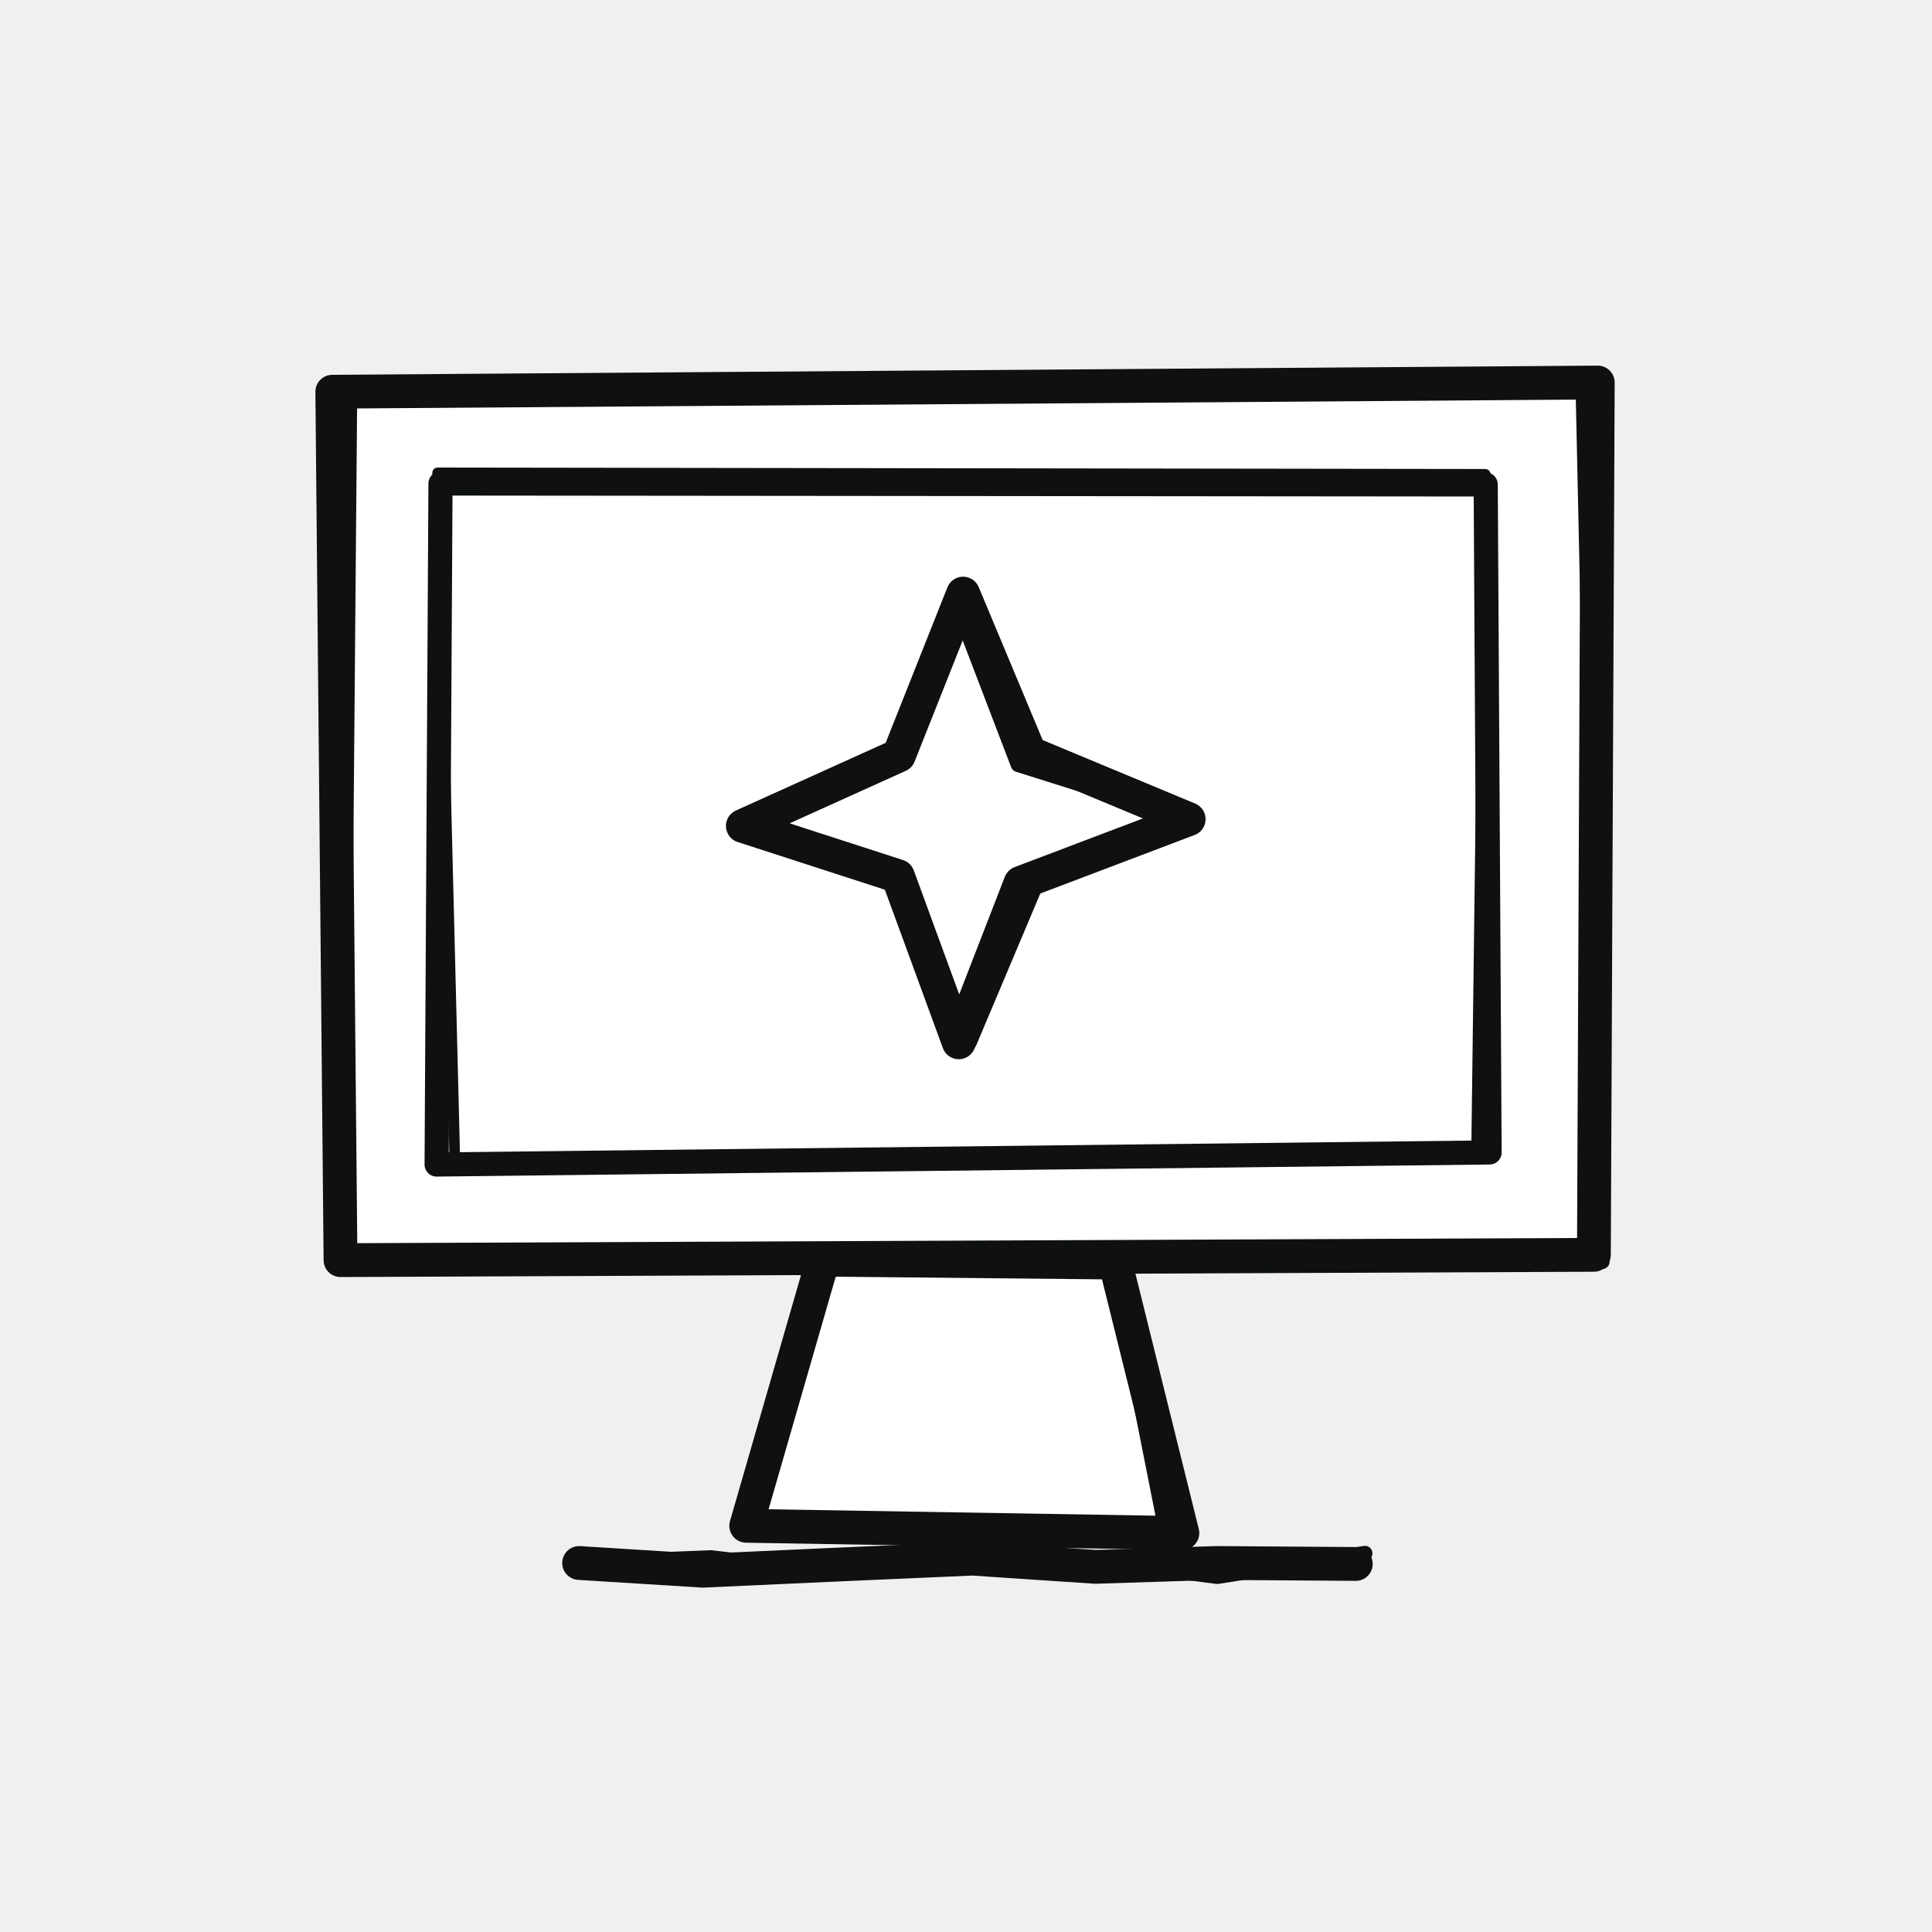
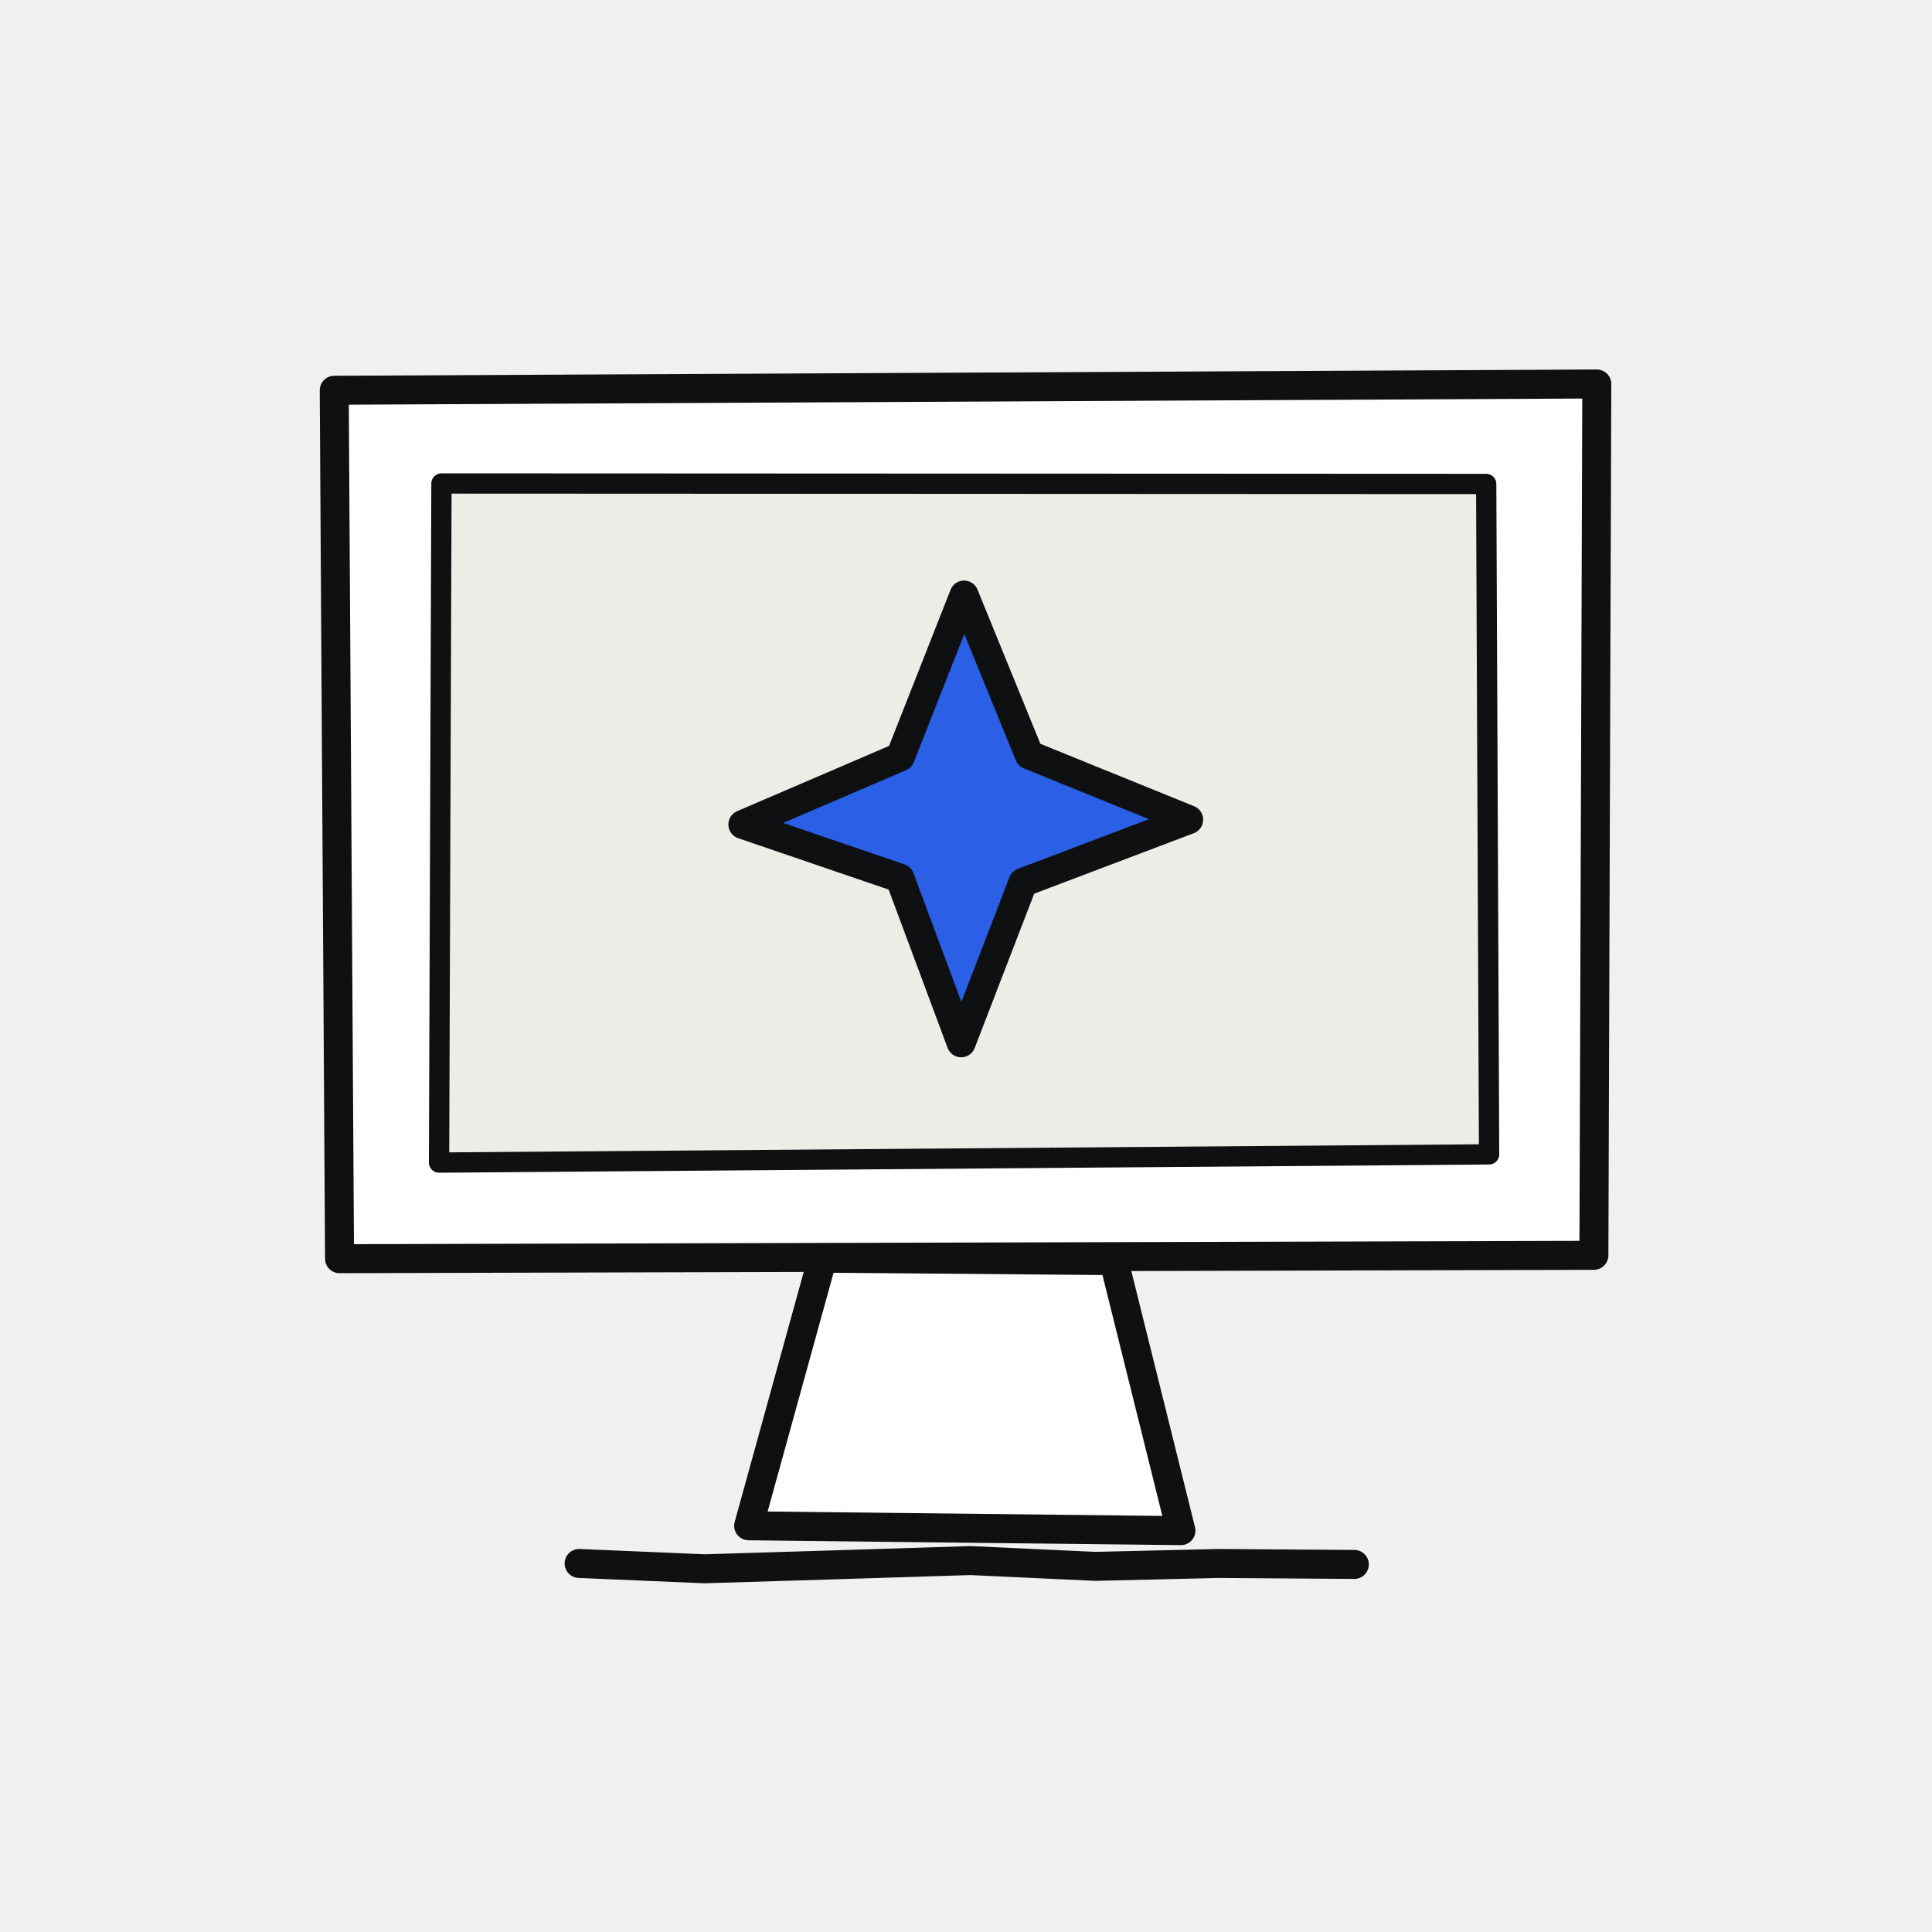
<svg xmlns="http://www.w3.org/2000/svg" viewBox="0 0 400 400" width="400" height="400">
-   <path d="M170.0 260.0 L230.0 260.0 L244.0 316.0 L156.0 316.0 Z" fill="#FFFFFF" />
-   <path d="M170.4 260.8 L230.9 261.4 L244.8 317.4 L154.5 315.9 Z" stroke="#0E1011" stroke-width="7.0" fill="none" stroke-linecap="round" stroke-linejoin="round" />
-   <path d="M171.5 261.7 L229.9 258.8 L241.4 316.8 L155.8 317.4 Z" stroke="#0E1011" stroke-width="3.1" fill="none" stroke-linecap="round" stroke-linejoin="round" />
-   <path d="M70.0 80.0 L330.0 80.0 L330.0 260.0 L70.0 260.0 Z" fill="#FFFFFF" />
-   <path d="M68.8 81.1 L330.8 79.2 L330.0 259.8 L70.5 260.9 Z" stroke="#0E1011" stroke-width="7.0" fill="none" stroke-linecap="round" stroke-linejoin="round" />
-   <path d="M72.4 82.3 L327.7 77.8 L331.7 261.2 L70.9 259.0 Z" stroke="#0E1011" stroke-width="3.1" fill="none" stroke-linecap="round" stroke-linejoin="round" />
-   <path d="M92.0 100.0 L308.0 100.0 L308.0 240.0 L92.0 240.0 Z" fill="#FFFFFF" />
-   <path d="M91.2 100.1 L307.6 100.3 L308.4 238.6 L90.4 241.1 Z" stroke="#0E1011" stroke-width="5.0" fill="none" stroke-linecap="round" stroke-linejoin="round" />
-   <path d="M90.6 97.9 L307.5 98.2 L305.7 239.5 L94.2 241.6 Z" stroke="#0E1011" stroke-width="2.2" fill="none" stroke-linecap="round" stroke-linejoin="round" />
-   <path d="M200.0 124.0 L212.7 157.3 L246.0 170.0 L212.7 182.7 L200.0 216.0 L187.3 182.7 L154.0 170.0 L187.3 157.3 Z" fill="#FFFFFF" />
-   <path d="M199.4 122.9 L213.2 155.9 L246.1 169.6 L211.3 182.8 L198.5 215.8 L185.9 181.4 L153.8 171.0 L186.1 156.4 Z" stroke="#0E1011" stroke-width="7.0" fill="none" stroke-linecap="round" stroke-linejoin="round" />
-   <path d="M198.6 126.4 L210.8 158.3 L243.8 168.7 L215.3 181.2 L200.7 215.8 L187.0 182.7 L152.4 171.7 L185.1 155.9 Z" stroke="#0E1011" stroke-width="3.1" fill="none" stroke-linecap="round" stroke-linejoin="round" />
-   <path d="M119.9 323.6 L145.5 325.2 L171.8 324.0 L201.3 322.7 L226.8 324.4 L251.9 323.6 L280.7 323.8" stroke="#0E1011" stroke-width="7.0" fill="none" stroke-linecap="round" stroke-linejoin="round" />
-   <path d="M120.4 323.6 L147.1 322.5 L175.0 325.7 L200.8 322.2 L226.8 323.1 L252.0 326.4 L282.6 321.6" stroke="#0E1011" stroke-width="3.1" fill="none" stroke-linecap="round" stroke-linejoin="round" />
+   <path d="M170.3 260.5 L230.6 261.0 L244.5 316.9 L155.0 315.9 Z" fill="#FFFFFF" stroke="#0E1011" stroke-width="6.0" stroke-linecap="round" stroke-linejoin="round" />
+   <path d="M69.2 80.8 L330.6 79.5 L330.0 259.9 L70.3 260.6 Z" fill="#FFFFFF" stroke="#0E1011" stroke-width="6.0" stroke-linecap="round" stroke-linejoin="round" />
+   <path d="M91.4 100.1 L307.7 100.2 L308.3 239.0 L90.9 240.7 Z" fill="#EEECE7" stroke="#0E1011" stroke-width="4.2" stroke-linecap="round" stroke-linejoin="round" />
+   <path d="M199.6 123.2 L213.1 156.3 L246.1 169.7 L211.8 182.7 L199.0 215.9 L186.3 181.8 L153.8 170.7 L186.4 156.7 Z" fill="#2A5FE6" stroke="#0E1011" stroke-width="6.0" stroke-linecap="round" stroke-linejoin="round" />
+   <path d="M119.9 323.7 L145.9 324.8 L172.2 324.0 L200.9 323.1 L226.8 324.3 L252.3 323.7 L280.4 323.9" fill="none" stroke="#0E1011" stroke-width="6.0" stroke-linecap="round" stroke-linejoin="round" />
</svg>
